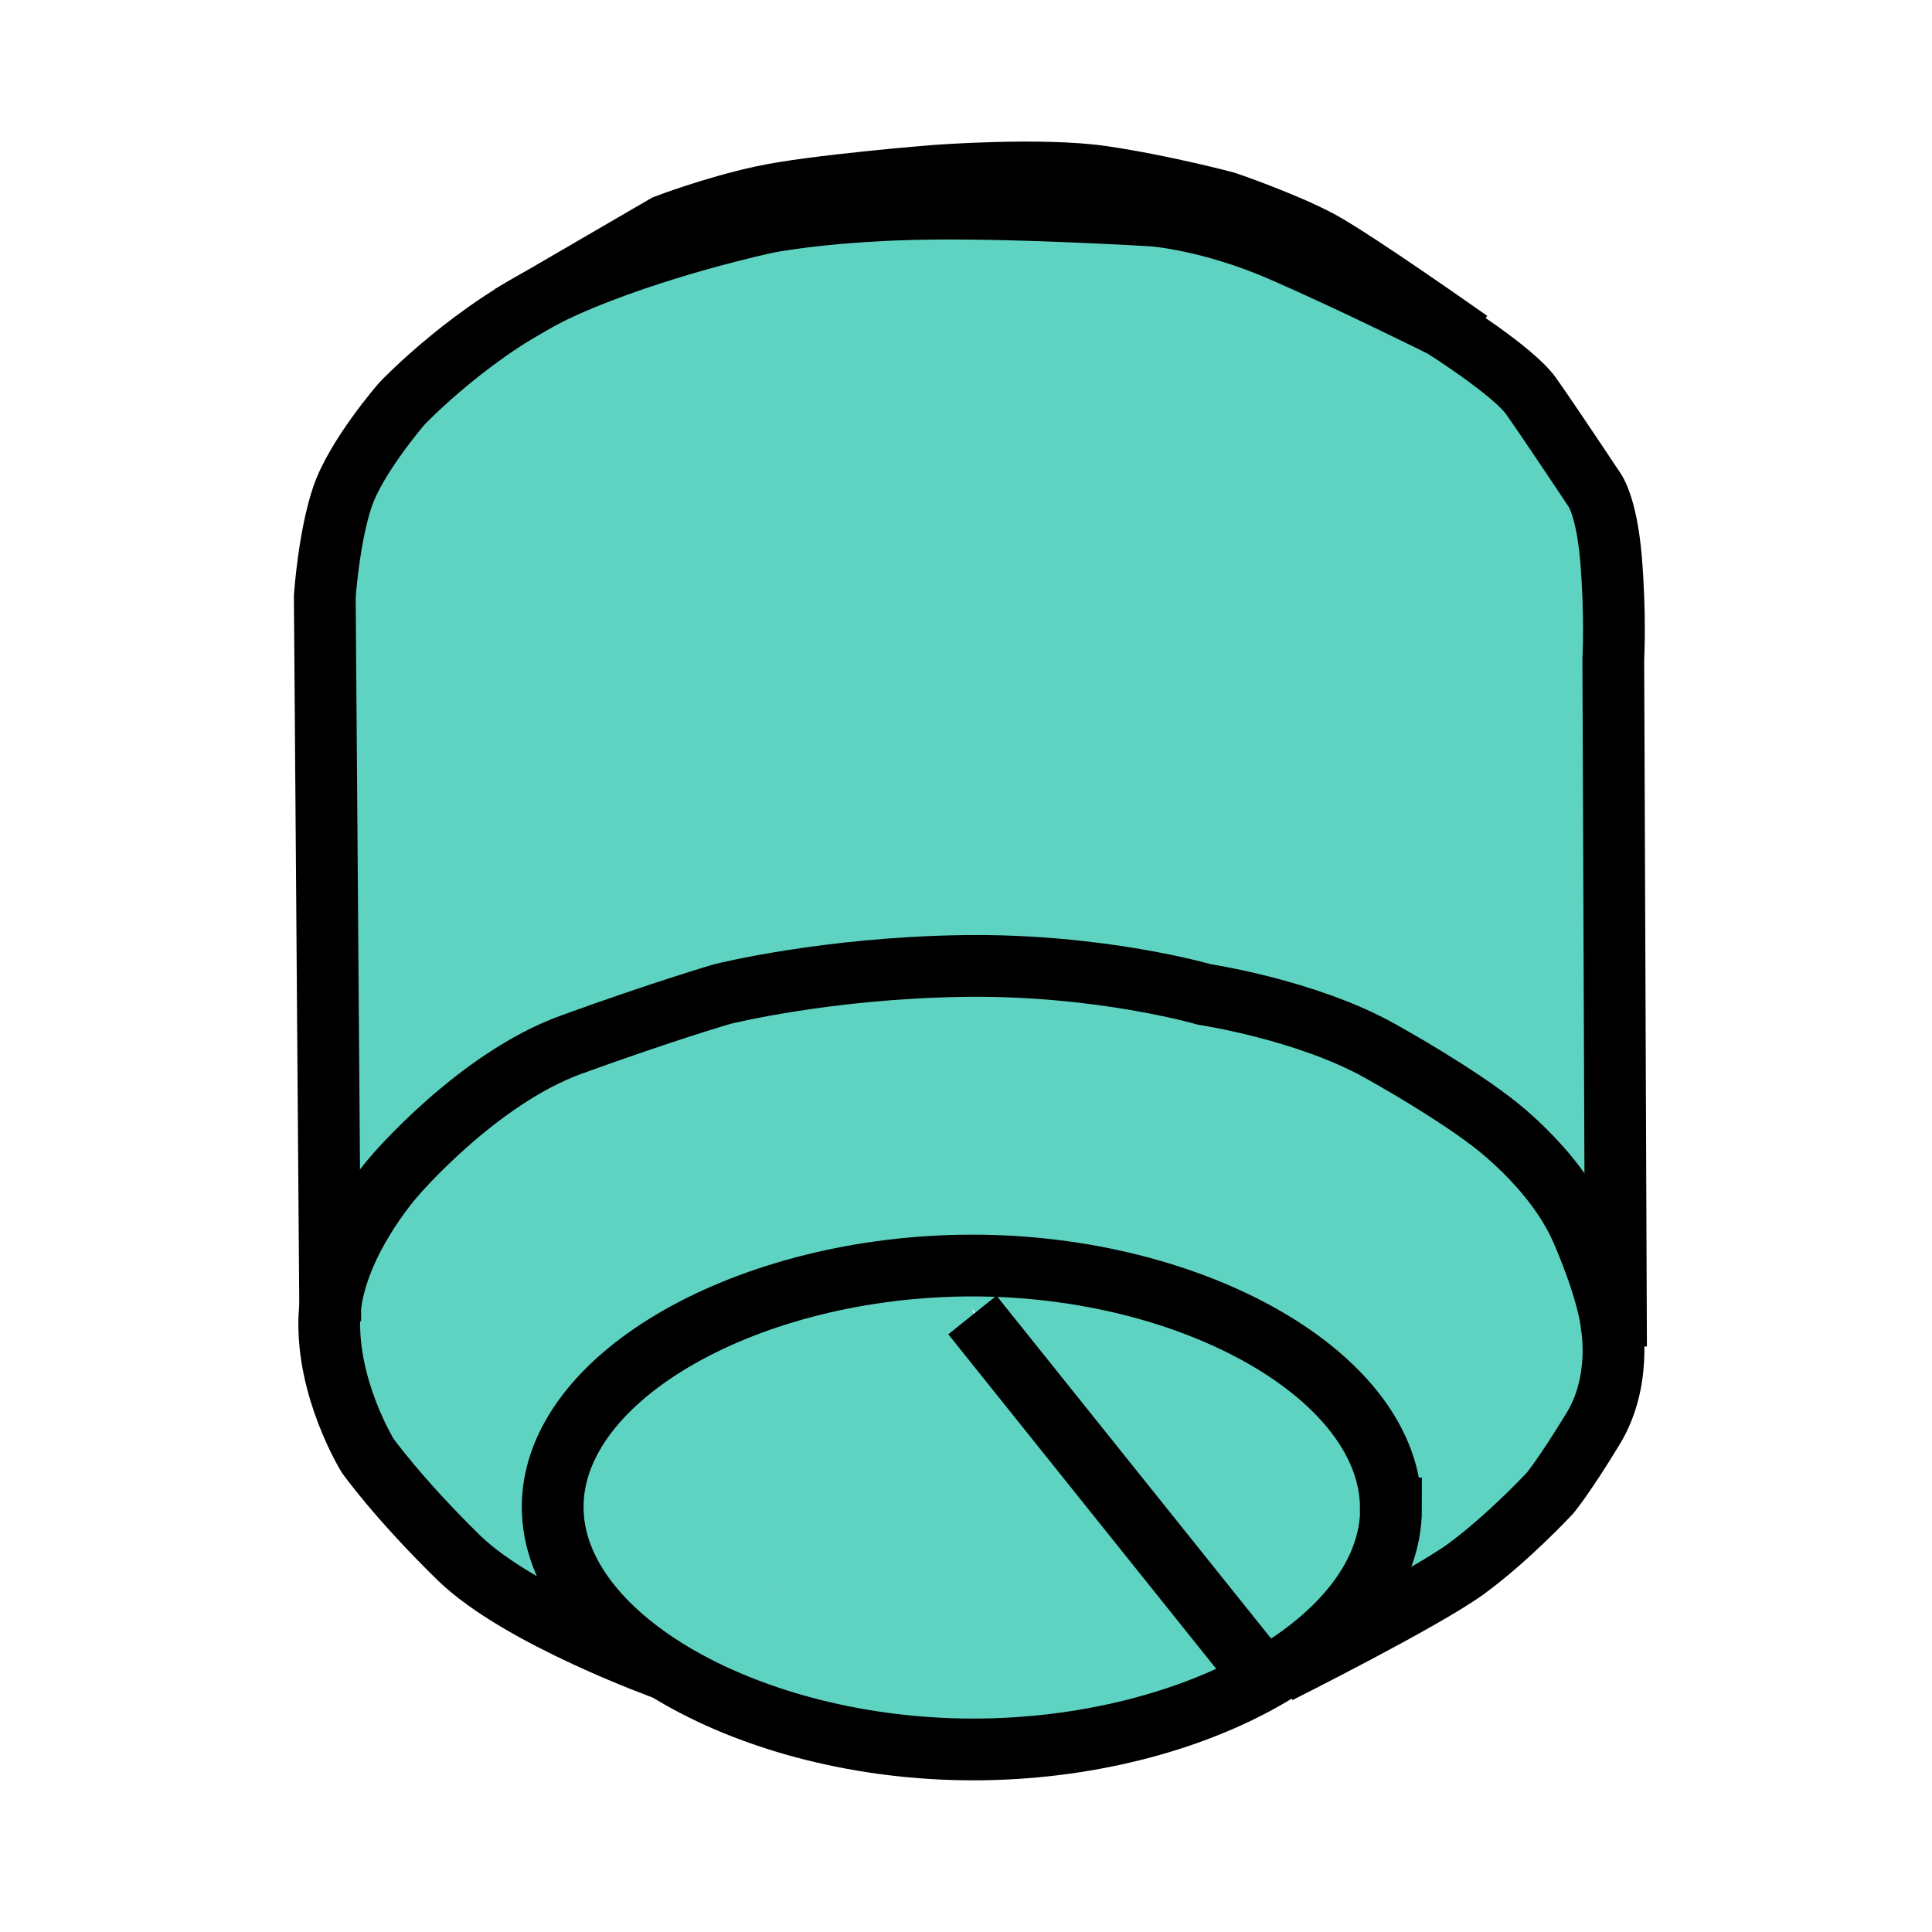
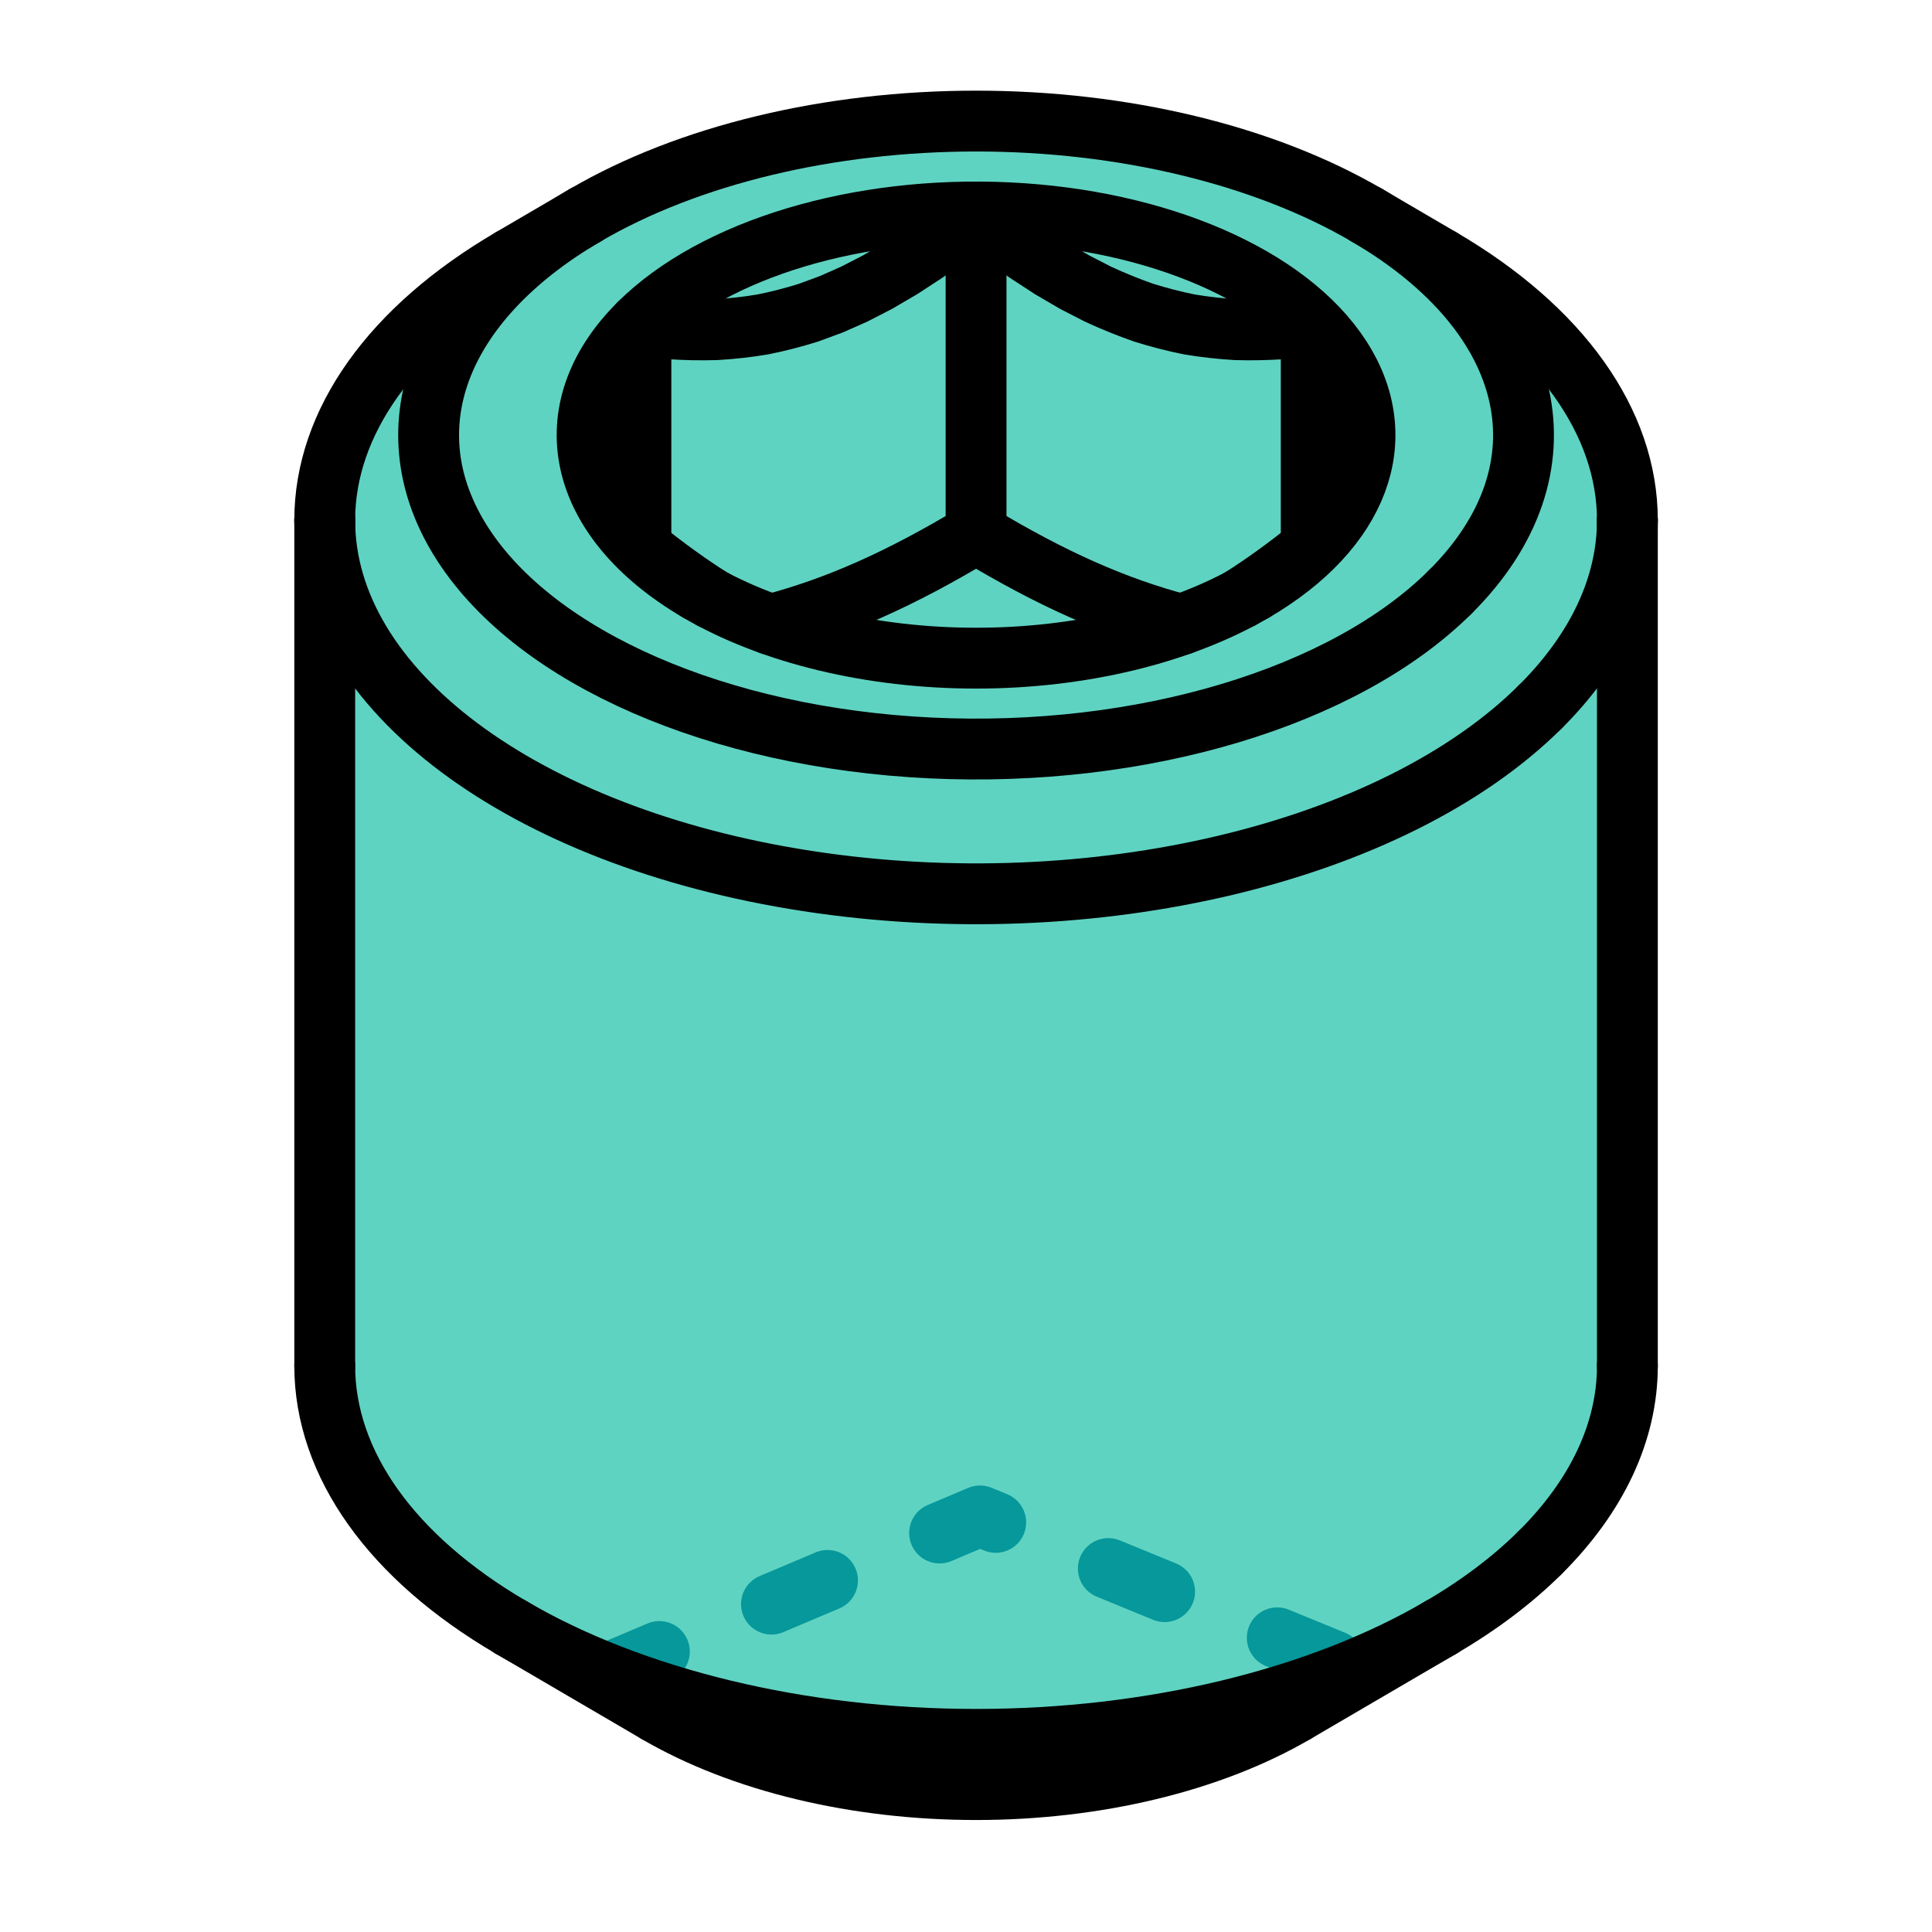
- <svg xmlns="http://www.w3.org/2000/svg" id="svg8" version="1.1" viewBox="0 0 12.7 12.7" height="48" width="48">
-   <defs id="defs2" />
-   <g id="layer10" style="display:inline">
-     <path style="fill:#ffaa00;fill-opacity:1;stroke:none;stroke-width:0.009" d="M 9.042,1.901 C 8.633,1.701 8.293,1.556 8.089,1.495 7.838,1.42 7.673,1.392 7.388,1.378 6.299,1.322 5.667,1.334 5.127,1.419 4.935,1.449 4.535,1.555 4.216,1.661 4.12,1.693 4.04,1.718 4.039,1.716 4.037,1.715 4.116,1.667 4.213,1.611 4.366,1.522 4.41,1.501 4.53,1.46 4.807,1.366 5.034,1.311 5.304,1.275 5.931,1.19 6.581,1.149 6.968,1.169 c 0.267,0.014 0.464,0.046 0.865,0.138 0.337,0.077 0.7,0.223 0.957,0.383 0.102,0.064 0.413,0.269 0.426,0.281 0.023,0.022 -0.032,-7.495e-4 -0.175,-0.071 z" id="path4645" />
-     <path style="fill:#5fd3c2;fill-opacity:1;stroke:none;stroke-width:0.009" d="M 10.567,8.455 C 10.523,8.29 10.402,8.006 10.323,7.884 10.214,7.715 10.027,7.512 9.855,7.376 9.669,7.229 9.255,6.969 9.006,6.843 8.748,6.712 8.429,6.608 8.058,6.533 7.974,6.516 7.832,6.486 7.743,6.466 7.04,6.307 6.286,6.28 5.447,6.385 5.257,6.408 5.014,6.448 4.856,6.482 4.623,6.531 3.796,6.808 3.586,6.907 3.408,6.99 3.2,7.129 2.994,7.3 2.857,7.414 2.615,7.654 2.531,7.759 2.408,7.914 2.302,8.091 2.237,8.248 L 2.204,8.328 2.199,8.235 C 2.196,8.183 2.187,7.182 2.179,6.011 L 2.165,3.881 2.183,3.741 C 2.233,3.36 2.286,3.203 2.449,2.959 2.607,2.723 2.754,2.567 3.016,2.358 3.385,2.063 3.685,1.904 4.203,1.728 4.505,1.625 4.926,1.512 5.136,1.477 c 0.146,-0.024 0.418,-0.051 0.652,-0.064 0.35,-0.02 1.422,0.002 1.795,0.037 0.222,0.02 0.521,0.099 0.769,0.202 0.198,0.082 0.689,0.31 0.972,0.452 0.177,0.089 0.275,0.15 0.464,0.29 0.185,0.138 0.23,0.189 0.46,0.53 0.112,0.166 0.211,0.317 0.221,0.337 0.041,0.081 0.072,0.22 0.092,0.409 0.01,0.092 0.028,3.342 0.024,4.3 l -0.002,0.547 z" id="path4647" />
-     <path style="fill:#5fd3c2;fill-opacity:1;stroke:none;stroke-width:0.009" d="M 3.901,10.744 C 3.596,10.602 3.36,10.47 3.193,10.347 3.047,10.24 2.71,9.891 2.51,9.64 2.319,9.4 2.181,8.97 2.198,8.663 2.222,8.22 2.529,7.752 3.096,7.295 3.341,7.097 3.579,6.961 3.838,6.869 4.352,6.686 4.708,6.573 4.88,6.537 5.132,6.483 5.475,6.435 5.811,6.405 c 0.253,-0.023 0.956,-0.023 1.172,-1.515e-4 0.308,0.032 0.604,0.081 0.833,0.137 0.049,0.012 0.153,0.034 0.229,0.05 0.474,0.095 0.799,0.215 1.172,0.435 0.49,0.288 0.744,0.486 0.944,0.737 0.129,0.162 0.19,0.272 0.277,0.5 0.124,0.325 0.161,0.548 0.127,0.772 -0.024,0.16 -0.062,0.251 -0.183,0.445 -0.162,0.26 -0.227,0.339 -0.426,0.523 -0.229,0.211 -0.344,0.299 -0.561,0.427 -0.11,0.065 -0.538,0.299 -0.566,0.31 -0.01,0.004 0.009,-0.023 0.043,-0.06 0.156,-0.172 0.251,-0.339 0.305,-0.536 0.016,-0.06 0.019,-0.094 0.019,-0.228 0,-0.172 -0.009,-0.222 -0.066,-0.366 C 9,9.218 8.675,8.906 8.216,8.672 7.827,8.474 7.404,8.351 6.903,8.288 6.713,8.265 6.266,8.255 6.07,8.271 5.177,8.342 4.407,8.644 3.95,9.102 3.697,9.356 3.576,9.615 3.576,9.902 c 1.007e-4,0.294 0.115,0.545 0.365,0.802 0.055,0.056 0.097,0.102 0.094,0.101 -0.003,-2.52e-4 -0.063,-0.028 -0.135,-0.061 z" id="path4649" />
-     <path style="fill:#5fd3c2;fill-opacity:1;stroke:none;stroke-width:0.009" d="M 4.507,10.979 C 3.892,10.625 3.605,10.16 3.72,9.707 3.841,9.237 4.386,8.801 5.15,8.565 5.877,8.341 6.701,8.322 7.446,8.514 c 0.537,0.138 0.993,0.377 1.29,0.675 0.163,0.164 0.273,0.344 0.32,0.526 0.033,0.127 0.033,0.277 4.47e-5,0.404 -0.029,0.113 -0.103,0.262 -0.18,0.365 -0.063,0.084 -0.2,0.222 -0.293,0.297 C 8.503,10.845 8.312,10.969 8.299,10.966 8.292,10.965 7.862,10.432 7.343,9.783 6.823,9.134 6.394,8.604 6.39,8.606 c -0.005,0.002 0.673,1.47 0.191,2.125 -0.483,0.655 -1.96,0.268 -1.968,0.279 l -0.015,0.02 z" id="path4651" />
-     <path style="fill:#5fd3c2;fill-opacity:1;stroke:none;stroke-width:0.009" d="m 6.044,11.426 c -0.354,-0.031 -0.74,-0.114 -1.043,-0.222 -0.107,-0.038 -0.327,-0.132 -0.339,-0.144 -0.004,-0.004 0.384,-0.538 0.861,-1.187 0.478,-0.649 0.872,-1.176 0.875,-1.172 0.004,0.004 0.406,0.507 0.895,1.117 0.489,0.611 0.902,1.127 0.919,1.148 l 0.03,0.038 -0.04,0.023 c -0.06,0.035 -0.245,0.116 -0.38,0.167 -0.315,0.118 -0.698,0.2 -1.086,0.233 -0.124,0.01 -0.572,0.01 -0.692,-3.53e-4 z" id="path4653" />
-   </g>
-   <g id="layer9" style="display:inline">
-     <path id="path4633" style="fill:none;stroke:#000000;stroke-width:0.406;stroke-miterlimit:4;stroke-dasharray:none" d="m 9.144,9.916 c 0,0.866 -1.288,1.584 -2.747,1.584 -1.458,0 -2.764,-0.728 -2.764,-1.594 0,-0.866 1.301,-1.587 2.759,-1.587 1.458,0 2.751,0.731 2.751,1.597 z" />
-     <path style="fill:none;stroke:#000000;stroke-width:0.406;stroke-linecap:butt;stroke-linejoin:miter;stroke-miterlimit:4;stroke-dasharray:none;stroke-opacity:1" d="m 4.376,10.974 c 0,0 -0.959,-0.344 -1.359,-0.733 C 2.618,9.851 2.417,9.569 2.417,9.569 c 0,0 -0.269,-0.435 -0.252,-0.908 C 2.183,8.189 2.591,7.733 2.591,7.733 c 0,0 0.543,-0.641 1.164,-0.866 0.621,-0.225 0.995,-0.333 0.995,-0.333 0,0 0.682,-0.171 1.582,-0.184 0.9,-0.013 1.585,0.187 1.585,0.187 0,0 0.673,0.101 1.156,0.372 0.483,0.271 0.71,0.449 0.71,0.449 0,0 0.434,0.308 0.617,0.734 0.183,0.426 0.194,0.621 0.194,0.621 0,0 0.07,0.364 -0.122,0.679 -0.192,0.315 -0.283,0.423 -0.283,0.423 0,0 -0.274,0.295 -0.553,0.499 -0.279,0.203 -1.231,0.68 -1.231,0.68" id="path4636" />
-     <path style="fill:none;stroke:#000000;stroke-width:0.406;stroke-linecap:butt;stroke-linejoin:miter;stroke-miterlimit:4;stroke-dasharray:none;stroke-opacity:1" d="M 8.315,11.045 6.392,8.644" id="path4638" />
-     <path style="fill:none;stroke:#000000;stroke-width:0.406;stroke-linecap:butt;stroke-linejoin:miter;stroke-miterlimit:4;stroke-dasharray:none;stroke-opacity:1" d="M 2.171,8.687 2.135,3.921 c 0,0 0.026,-0.388 0.116,-0.655 0.091,-0.268 0.392,-0.614 0.392,-0.614 0,0 0.476,-0.502 1.067,-0.767 0.591,-0.265 1.327,-0.422 1.327,-0.422 0,0 0.35,-0.073 0.967,-0.089 0.616,-0.016 1.576,0.043 1.576,0.043 0,0 0.373,0.026 0.848,0.233 0.475,0.207 1.057,0.498 1.057,0.498 0,0 0.462,0.29 0.579,0.455 0.117,0.165 0.41,0.606 0.41,0.606 0,0 0.085,0.097 0.116,0.465 0.031,0.368 0.015,0.662 0.015,0.662 l 0.018,4.516" id="path4640" />
-     <path style="fill:none;stroke:#000000;stroke-width:0.406;stroke-linecap:butt;stroke-linejoin:miter;stroke-miterlimit:4;stroke-dasharray:none;stroke-opacity:1" d="M 3.353,2.077 4.376,1.482 c 0,0 0.306,-0.118 0.637,-0.19 0.331,-0.072 1.13,-0.136 1.13,-0.136 0,0 0.702,-0.054 1.107,0.006 0.405,0.06 0.808,0.168 0.808,0.168 0,0 0.384,0.131 0.617,0.256 0.232,0.125 0.984,0.656 0.984,0.656" id="path4642" />
+ <svg xmlns="http://www.w3.org/2000/svg" width="48" height="48" version="1.1" viewBox="0 0 12.7 12.7" id="svg5">
+   <defs id="defs5" />
+   <g id="g1">
+     <g font-weight="400" font-style="normal" transform="matrix(0.146878,0,0,0.146878,6.402634,6.294296)" font-family="'MS Shell Dlg 2'" fill-opacity="0" font-size="29.104px" fill="#f1f3f5" stroke="none" id="g1-4" style="fill:#5fd3c2;fill-opacity:1;fill-rule:evenodd;stroke-width:1;stroke-linecap:square;stroke-linejoin:bevel">
+       <path d="M 17.491,-33.124 C 12.884,-35.818 6.58,-37.337 1.82232e-5,-37.337 -6.58,-37.337 -12.884,-35.818 -17.491,-33.124 l -3.32,1.942 c -5.345,3.126 -8.339,7.329 -8.339,11.707 v 37.845 c 0,4.378 2.994,8.582 8.339,11.707 l 6.532,3.82 c 3.761,2.2 8.907,3.439 14.279,3.439 C 5.372,37.337 10.518,36.097 14.279,33.898 l 6.532,-3.82 c 1.717,-1.004 3.207,-2.129 4.433,-3.348 2.558,-2.542 3.905,-5.425 3.905,-8.36 v -37.845 c 0,-4.378 -2.994,-8.582 -8.339,-11.707 l -3.32,-1.942" fill-rule="evenodd" vector-effect="non-scaling-stroke" id="path1-8" style="fill:#5fd3c2;fill-opacity:1" />
+     </g>
+     <path style="fill:none;fill-rule:evenodd;stroke:#06989a;stroke-width:0.4;stroke-linecap:round;stroke-linejoin:round;stroke-dasharray:0.4, 0.8;stroke-dashoffset:0;stroke-opacity:1" d="M 3.966,11.012 6.442,9.965 8.898,10.972" id="path1" />
+     <g id="g41" style="stroke:#000000;stroke-width:0.364;stroke-dasharray:none" transform="matrix(1.098058,0,0,1.098058,-7.086149,12.61357)">
+       <g stroke-linecap="round" stroke-opacity="1" font-weight="400" stroke-linejoin="bevel" font-style="normal" transform="matrix(0.1337616,0,0,0.1337616,12.29651,-5.768085)" font-family="'MS Shell Dlg 2'" stroke-width="1" font-size="29.104px" fill="none" stroke="#212529" id="g11" style="fill-rule:evenodd;stroke:#000000;stroke-width:2.723;stroke-dasharray:none">
+         <path d="m 21.218,-16.258 c 5.5,-5.464 3.977,-12.361 -3.726,-16.866" fill-rule="evenodd" vector-effect="none" id="path11" style="stroke:#000000;stroke-width:2.723;stroke-dasharray:none" />
+       </g>
+       <g stroke-linecap="round" stroke-opacity="1" font-weight="400" stroke-linejoin="bevel" font-style="normal" transform="matrix(0.1337616,0,0,0.1337616,12.29651,-5.768085)" font-family="'MS Shell Dlg 2'" stroke-width="1" font-size="29.104px" fill="none" stroke="#212529" id="g12" style="fill-rule:evenodd;stroke:#000000;stroke-width:2.723;stroke-dasharray:none">
+         <path d="M 17.491,-33.124 C 12.884,-35.818 6.58,-37.337 1.82232e-5,-37.337 -6.58,-37.337 -12.884,-35.818 -17.491,-33.124" fill-rule="evenodd" vector-effect="none" id="path12" style="stroke:#000000;stroke-width:2.723;stroke-dasharray:none" />
+       </g>
+       <g stroke-linecap="round" stroke-opacity="1" font-weight="400" stroke-linejoin="bevel" font-style="normal" transform="matrix(0.1337616,0,0,0.1337616,12.29651,-5.768085)" font-family="'MS Shell Dlg 2'" stroke-width="1" font-size="29.104px" fill="none" stroke="#212529" id="g13" style="fill-rule:evenodd;stroke:#000000;stroke-width:2.723;stroke-dasharray:none">
+         <path d="m -17.491,-33.124 c -6.647,3.887 -8.781,9.627 -5.476,14.731 3.304,5.104 11.452,8.654 20.911,9.111 9.459,0.457 18.528,-2.261 23.274,-6.977" fill-rule="evenodd" vector-effect="none" id="path13" style="stroke:#000000;stroke-width:2.723;stroke-dasharray:none" />
+       </g>
+       <g stroke-linecap="round" stroke-opacity="1" font-weight="400" stroke-linejoin="bevel" font-style="normal" transform="matrix(0.1337616,0,0,0.1337616,12.29651,-5.768085)" font-family="'MS Shell Dlg 2'" stroke-width="1" font-size="29.104px" fill="none" stroke="#212529" id="g14" style="fill-rule:evenodd;stroke:#000000;stroke-width:2.723;stroke-dasharray:none">
+         <path d="m -15.075,-28.276 c 3.372,-3.35 9.815,-5.282 16.536,-4.957 6.721,0.325 12.51,2.847 14.857,6.474 2.348,3.627 0.832,7.705 -3.891,10.467" fill-rule="evenodd" vector-effect="none" id="path14" style="stroke:#000000;stroke-width:2.723;stroke-dasharray:none" />
+       </g>
+       <g stroke-linecap="round" stroke-opacity="1" font-weight="400" stroke-linejoin="bevel" font-style="normal" transform="matrix(0.1337616,0,0,0.1337616,12.29651,-5.768085)" font-family="'MS Shell Dlg 2'" stroke-width="1" font-size="29.104px" fill="none" stroke="#212529" id="g15" style="fill-rule:evenodd;stroke:#000000;stroke-width:2.723;stroke-dasharray:none">
+         <path d="M 12.428,-16.293 C 9.154,-14.378 4.675,-13.3 6.31506e-6,-13.3 -4.675,-13.3 -9.154,-14.378 -12.428,-16.293" fill-rule="evenodd" vector-effect="none" id="path15" style="stroke:#000000;stroke-width:2.723;stroke-dasharray:none" />
+       </g>
+       <g stroke-linecap="round" stroke-opacity="1" font-weight="400" stroke-linejoin="bevel" font-style="normal" transform="matrix(0.1337616,0,0,0.1337616,12.29651,-5.768085)" font-family="'MS Shell Dlg 2'" stroke-width="1" font-size="29.104px" fill="none" stroke="#212529" id="g16" style="fill-rule:evenodd;stroke:#000000;stroke-width:2.723;stroke-dasharray:none">
+         <path d="m -12.428,-16.293 c -5.473,-3.201 -6.555,-8.101 -2.647,-11.983" fill-rule="evenodd" vector-effect="none" id="path16" style="stroke:#000000;stroke-width:2.723;stroke-dasharray:none" />
+       </g>
+       <g stroke-linecap="round" stroke-opacity="1" font-weight="400" stroke-linejoin="bevel" font-style="normal" transform="matrix(0.1337616,0,0,0.1337616,12.29651,-5.768085)" font-family="'MS Shell Dlg 2'" stroke-width="1" font-size="29.104px" fill="none" stroke="#212529" id="g17" style="fill-rule:evenodd;stroke:#000000;stroke-width:2.723;stroke-dasharray:none">
+         <path d="M 25.245,-11.115 C 27.803,-13.657 29.15,-16.54 29.15,-19.475" fill-rule="evenodd" vector-effect="none" id="path17" style="stroke:#000000;stroke-width:2.723;stroke-dasharray:none" />
+       </g>
+       <g stroke-linecap="round" stroke-opacity="1" font-weight="400" stroke-linejoin="bevel" font-style="normal" transform="matrix(0.1337616,0,0,0.1337616,12.29651,-5.768085)" font-family="'MS Shell Dlg 2'" stroke-width="1" font-size="29.104px" fill="none" stroke="#212529" id="g18" style="fill-rule:evenodd;stroke:#000000;stroke-width:2.723;stroke-dasharray:none">
+         <path d="m 29.15,-19.475 c 0,-4.378 -2.994,-8.582 -8.339,-11.707" fill-rule="evenodd" vector-effect="none" id="path18" style="stroke:#000000;stroke-width:2.723;stroke-dasharray:none" />
+       </g>
+       <g stroke-linecap="round" stroke-opacity="1" font-weight="400" stroke-linejoin="bevel" font-style="normal" transform="matrix(0.1337616,0,0,0.1337616,12.29651,-5.768085)" font-family="'MS Shell Dlg 2'" stroke-width="1" font-size="29.104px" fill="none" stroke="#212529" id="g19" style="fill-rule:evenodd;stroke:#000000;stroke-width:2.723;stroke-dasharray:none">
+         <path d="m -20.811,-31.182 c -5.345,3.126 -8.339,7.329 -8.339,11.707" fill-rule="evenodd" vector-effect="none" id="path19" style="stroke:#000000;stroke-width:2.723;stroke-dasharray:none" />
+       </g>
+       <g stroke-linecap="round" stroke-opacity="1" font-weight="400" stroke-linejoin="bevel" font-style="normal" transform="matrix(0.1337616,0,0,0.1337616,12.29651,-5.768085)" font-family="'MS Shell Dlg 2'" stroke-width="1" font-size="29.104px" fill="none" stroke="#212529" id="g20" style="fill-rule:evenodd;stroke:#000000;stroke-width:2.723;stroke-dasharray:none">
+         <path d="m -29.15,-19.475 c 0,7.567 8.861,14.191 21.605,16.15 12.744,1.959 26.192,-1.237 32.789,-7.79" fill-rule="evenodd" vector-effect="none" id="path20" style="stroke:#000000;stroke-width:2.723;stroke-dasharray:none" />
+       </g>
+       <g stroke-linecap="round" stroke-opacity="1" font-weight="400" stroke-linejoin="bevel" font-style="normal" transform="matrix(0.1337616,0,0,0.1337616,12.29651,-5.768085)" font-family="'MS Shell Dlg 2'" stroke-width="1" font-size="29.104px" fill="none" stroke="#212529" id="g21" style="fill-rule:evenodd;stroke:#000000;stroke-width:2.723;stroke-dasharray:none">
+         <path d="m 15,-28.18 c -0.385,0.044 -0.77,0.087 -1.155,0.131 -0.75,0.053 -1.483,0.069 -2.2,0.049 -0.709,-0.042 -1.408,-0.12 -2.098,-0.236 C 8.861,-28.374 8.179,-28.549 7.5,-28.763 6.821,-28.999 6.138,-29.276 5.453,-29.593 5.106,-29.771 4.76,-29.949 4.414,-30.127 4.061,-30.334 3.708,-30.54 3.355,-30.746 2.994,-30.982 2.633,-31.217 2.271,-31.453 1.899,-31.719 1.527,-31.985 1.155,-32.252 0.77,-32.55 0.385,-32.849 -8.0676e-6,-33.148" fill-rule="evenodd" vector-effect="none" id="path21" style="stroke:#000000;stroke-width:2.723;stroke-dasharray:none" />
+       </g>
+       <g stroke-linecap="round" stroke-opacity="1" font-weight="400" stroke-linejoin="bevel" font-style="normal" transform="matrix(0.1337616,0,0,0.1337616,12.29651,-5.768085)" font-family="'MS Shell Dlg 2'" stroke-width="1" font-size="29.104px" fill="none" stroke="#212529" id="g22" style="fill-rule:evenodd;stroke:#000000;stroke-width:2.723;stroke-dasharray:none">
+         <path d="m 15,-18.246 v -9.935" fill-rule="evenodd" vector-effect="none" id="path22" style="stroke:#000000;stroke-width:2.723;stroke-dasharray:none" />
+       </g>
+       <g stroke-linecap="round" stroke-opacity="1" font-weight="400" stroke-linejoin="bevel" font-style="normal" transform="matrix(0.1337616,0,0,0.1337616,12.29651,-5.768085)" font-family="'MS Shell Dlg 2'" stroke-width="1" font-size="29.104px" fill="none" stroke="#212529" id="g23" style="fill-rule:evenodd;stroke:#000000;stroke-width:2.723;stroke-dasharray:none">
+         <path d="m 11.83,-15.96 c 1.009,-0.636 2.065,-1.398 3.17,-2.286" fill-rule="evenodd" vector-effect="none" id="path23" style="stroke:#000000;stroke-width:2.723;stroke-dasharray:none" />
+       </g>
+       <g stroke-linecap="round" stroke-opacity="1" font-weight="400" stroke-linejoin="bevel" font-style="normal" transform="matrix(0.1337616,0,0,0.1337616,12.29651,-5.768085)" font-family="'MS Shell Dlg 2'" stroke-width="1" font-size="29.104px" fill="none" stroke="#212529" id="g24" style="fill-rule:evenodd;stroke:#000000;stroke-width:2.723;stroke-dasharray:none">
+         <path d="m -15,-18.246 c 1.105,0.888 2.161,1.65 3.17,2.286" fill-rule="evenodd" vector-effect="none" id="path24" style="stroke:#000000;stroke-width:2.723;stroke-dasharray:none" />
+       </g>
+       <g stroke-linecap="round" stroke-opacity="1" font-weight="400" stroke-linejoin="bevel" font-style="normal" transform="matrix(0.1337616,0,0,0.1337616,12.29651,-5.768085)" font-family="'MS Shell Dlg 2'" stroke-width="1" font-size="29.104px" fill="none" stroke="#212529" id="g25" style="fill-rule:evenodd;stroke:#000000;stroke-width:2.723;stroke-dasharray:none">
+         <path d="m -15,-28.18 v 9.935" fill-rule="evenodd" vector-effect="none" id="path25" style="stroke:#000000;stroke-width:2.723;stroke-dasharray:none" />
+       </g>
+       <g stroke-linecap="round" stroke-opacity="1" font-weight="400" stroke-linejoin="bevel" font-style="normal" transform="matrix(0.1337616,0,0,0.1337616,12.29651,-5.768085)" font-family="'MS Shell Dlg 2'" stroke-width="1" font-size="29.104px" fill="none" stroke="#212529" id="g26" style="fill-rule:evenodd;stroke:#000000;stroke-width:2.723;stroke-dasharray:none">
+         <path d="M -8.0676e-6,-33.148 C -0.385,-32.849 -0.77,-32.55 -1.155,-32.252 c -0.372,0.266 -0.744,0.533 -1.116,0.799 -0.361,0.235 -0.723,0.471 -1.084,0.707 -0.353,0.206 -0.706,0.412 -1.058,0.619 -0.346,0.178 -0.693,0.356 -1.039,0.535 -0.342,0.151 -0.684,0.303 -1.027,0.454 -0.34,0.125 -0.68,0.251 -1.02,0.376 -0.679,0.214 -1.361,0.389 -2.047,0.526 -0.689,0.116 -1.389,0.195 -2.098,0.236 -0.717,0.021 -1.45,0.005 -2.2,-0.049 -0.385,-0.044 -0.77,-0.087 -1.155,-0.131" fill-rule="evenodd" vector-effect="none" id="path26" style="stroke:#000000;stroke-width:2.723;stroke-dasharray:none" />
+       </g>
+       <g stroke-linecap="round" stroke-opacity="1" font-weight="400" stroke-linejoin="bevel" font-style="normal" transform="matrix(0.1337616,0,0,0.1337616,12.29651,-5.768085)" font-family="'MS Shell Dlg 2'" stroke-width="1" font-size="29.104px" fill="none" stroke="#212529" id="g27" style="fill-rule:evenodd;stroke:#000000;stroke-width:2.723;stroke-dasharray:none">
+         <path d="M 25.245,26.73 C 27.803,24.188 29.15,21.305 29.15,18.37" fill-rule="evenodd" vector-effect="none" id="path27" style="stroke:#000000;stroke-width:2.723;stroke-dasharray:none" />
+       </g>
+       <g stroke-linecap="round" stroke-opacity="1" font-weight="400" stroke-linejoin="bevel" font-style="normal" transform="matrix(0.1337616,0,0,0.1337616,12.29651,-5.768085)" font-family="'MS Shell Dlg 2'" stroke-width="1" font-size="29.104px" fill="none" stroke="#212529" id="g28" style="fill-rule:evenodd;stroke:#000000;stroke-width:2.723;stroke-dasharray:none">
+         <path d="m -29.15,18.37 c 0,4.378 2.994,8.582 8.339,11.707" fill-rule="evenodd" vector-effect="none" id="path28" style="stroke:#000000;stroke-width:2.723;stroke-dasharray:none" />
+       </g>
+       <g stroke-linecap="round" stroke-opacity="1" font-weight="400" stroke-linejoin="bevel" font-style="normal" transform="matrix(0.1337616,0,0,0.1337616,12.29651,-5.768085)" font-family="'MS Shell Dlg 2'" stroke-width="1" font-size="29.104px" fill="none" stroke="#212529" id="g29" style="fill-rule:evenodd;stroke:#000000;stroke-width:2.723;stroke-dasharray:none">
+         <path d="m -20.811,30.077 c 5.482,3.206 12.982,5.012 20.811,5.012 C 7.829,35.09 15.329,33.283 20.811,30.077" fill-rule="evenodd" vector-effect="none" id="path29" style="stroke:#000000;stroke-width:2.723;stroke-dasharray:none" />
+       </g>
+       <g stroke-linecap="round" stroke-opacity="1" font-weight="400" stroke-linejoin="bevel" font-style="normal" transform="matrix(0.1337616,0,0,0.1337616,12.29651,-5.768085)" font-family="'MS Shell Dlg 2'" stroke-width="1" font-size="29.104px" fill="none" stroke="#212529" id="g30" style="fill-rule:evenodd;stroke:#000000;stroke-width:2.723;stroke-dasharray:none">
+         <path d="m 20.811,30.077 c 1.717,-1.004 3.207,-2.129 4.433,-3.348" fill-rule="evenodd" vector-effect="none" id="path30" style="stroke:#000000;stroke-width:2.723;stroke-dasharray:none" />
+       </g>
+       <g stroke-linecap="round" stroke-opacity="1" font-weight="400" stroke-linejoin="bevel" font-style="normal" transform="matrix(0.1337616,0,0,0.1337616,12.29651,-5.768085)" font-family="'MS Shell Dlg 2'" stroke-width="1" font-size="29.104px" fill="none" stroke="#212529" id="g31" style="fill-rule:evenodd;stroke:#000000;stroke-width:2.723;stroke-dasharray:none">
+         <path d="M 9.187,-14.803 C 6.223,-15.583 3.389,-16.842 -1.51342e-5,-18.884" fill-rule="evenodd" vector-effect="none" id="path31" style="stroke:#000000;stroke-width:2.723;stroke-dasharray:none" />
+       </g>
+       <g stroke-linecap="round" stroke-opacity="1" font-weight="400" stroke-linejoin="bevel" font-style="normal" transform="matrix(0.1337616,0,0,0.1337616,12.29651,-5.768085)" font-family="'MS Shell Dlg 2'" stroke-width="1" font-size="29.104px" fill="none" stroke="#212529" id="g32" style="fill-rule:evenodd;stroke:#000000;stroke-width:2.723;stroke-dasharray:none">
+         <path d="m -8.0676e-6,-33.148 -7.0666e-6,14.264" fill-rule="evenodd" vector-effect="none" id="path32" style="stroke:#000000;stroke-width:2.723;stroke-dasharray:none" />
+       </g>
+       <g stroke-linecap="round" stroke-opacity="1" font-weight="400" stroke-linejoin="bevel" font-style="normal" transform="matrix(0.1337616,0,0,0.1337616,12.29651,-5.768085)" font-family="'MS Shell Dlg 2'" stroke-width="1" font-size="29.104px" fill="none" stroke="#212529" id="g33" style="fill-rule:evenodd;stroke:#000000;stroke-width:2.723;stroke-dasharray:none">
+         <path d="M -1.51342e-5,-18.884 C -3.389,-16.842 -6.223,-15.583 -9.187,-14.803" fill-rule="evenodd" vector-effect="none" id="path33" style="stroke:#000000;stroke-width:2.723;stroke-dasharray:none" />
+       </g>
+       <g stroke-linecap="round" stroke-opacity="1" font-weight="400" stroke-linejoin="bevel" font-style="normal" transform="matrix(0.1337616,0,0,0.1337616,12.29651,-5.768085)" font-family="'MS Shell Dlg 2'" stroke-width="1" font-size="29.104px" fill="none" stroke="#212529" id="g34" style="fill-rule:evenodd;stroke:#000000;stroke-width:2.723;stroke-dasharray:none">
+         <path d="m -14.279,33.898 c 3.761,2.2 8.907,3.439 14.279,3.439 C 5.372,37.337 10.518,36.097 14.279,33.898" fill-rule="evenodd" vector-effect="none" id="path34" style="stroke:#000000;stroke-width:2.723;stroke-dasharray:none" />
+       </g>
+       <g stroke-linecap="round" stroke-opacity="1" font-weight="400" stroke-linejoin="bevel" font-style="normal" transform="matrix(0.1337616,0,0,0.1337616,12.29651,-5.768085)" font-family="'MS Shell Dlg 2'" stroke-width="1" font-size="29.104px" fill="none" stroke="#212529" id="g35" style="fill-rule:evenodd;stroke:#000000;stroke-width:2.723;stroke-dasharray:none">
+         <path d="m 17.491,-33.124 3.32,1.942" fill-rule="evenodd" vector-effect="none" id="path35" style="stroke:#000000;stroke-width:2.723;stroke-dasharray:none" />
+       </g>
+       <g stroke-linecap="round" stroke-opacity="1" font-weight="400" stroke-linejoin="bevel" font-style="normal" transform="matrix(0.1337616,0,0,0.1337616,12.29651,-5.768085)" font-family="'MS Shell Dlg 2'" stroke-width="1" font-size="29.104px" fill="none" stroke="#212529" id="g36" style="fill-rule:evenodd;stroke:#000000;stroke-width:2.723;stroke-dasharray:none">
+         <path d="m -17.491,-33.124 -3.32,1.942" fill-rule="evenodd" vector-effect="none" id="path36" style="stroke:#000000;stroke-width:2.723;stroke-dasharray:none" />
+       </g>
+       <g stroke-linecap="round" stroke-opacity="1" font-weight="400" stroke-linejoin="bevel" font-style="normal" transform="matrix(0.1337616,0,0,0.1337616,12.29651,-5.768085)" font-family="'MS Shell Dlg 2'" stroke-width="1" font-size="29.104px" fill="none" stroke="#212529" id="g37" style="fill-rule:evenodd;stroke:#000000;stroke-width:2.723;stroke-dasharray:none">
+         <path d="M -29.15,-19.475 V 18.37" fill-rule="evenodd" vector-effect="none" id="path37" style="stroke:#000000;stroke-width:2.723;stroke-dasharray:none" />
+       </g>
+       <g stroke-linecap="round" stroke-opacity="1" font-weight="400" stroke-linejoin="bevel" font-style="normal" transform="matrix(0.1337616,0,0,0.1337616,12.29651,-5.768085)" font-family="'MS Shell Dlg 2'" stroke-width="1" font-size="29.104px" fill="none" stroke="#212529" id="g38" style="fill-rule:evenodd;stroke:#000000;stroke-width:2.723;stroke-dasharray:none">
+         <path d="M 29.15,-19.475 V 18.37" fill-rule="evenodd" vector-effect="none" id="path38" style="stroke:#000000;stroke-width:2.723;stroke-dasharray:none" />
+       </g>
+       <g stroke-linecap="round" stroke-opacity="1" font-weight="400" stroke-linejoin="bevel" font-style="normal" transform="matrix(0.1337616,0,0,0.1337616,12.29651,-5.768085)" font-family="'MS Shell Dlg 2'" stroke-width="1" font-size="29.104px" fill="none" stroke="#212529" id="g39" style="fill-rule:evenodd;stroke:#000000;stroke-width:2.723;stroke-dasharray:none">
+         <path d="m 14.279,33.898 6.532,-3.82" fill-rule="evenodd" vector-effect="none" id="path39" style="stroke:#000000;stroke-width:2.723;stroke-dasharray:none" />
+       </g>
+       <g stroke-linecap="round" stroke-opacity="1" font-weight="400" stroke-linejoin="bevel" font-style="normal" transform="matrix(0.1337616,0,0,0.1337616,12.29651,-5.768085)" font-family="'MS Shell Dlg 2'" stroke-width="1" font-size="29.104px" fill="none" stroke="#212529" id="g40" style="fill-rule:evenodd;stroke:#000000;stroke-width:2.723;stroke-dasharray:none">
+         <path d="m -14.279,33.898 -6.532,-3.82" fill-rule="evenodd" vector-effect="none" id="path40" style="stroke:#000000;stroke-width:2.723;stroke-dasharray:none" />
+       </g>
+     </g>
  </g>
</svg>
